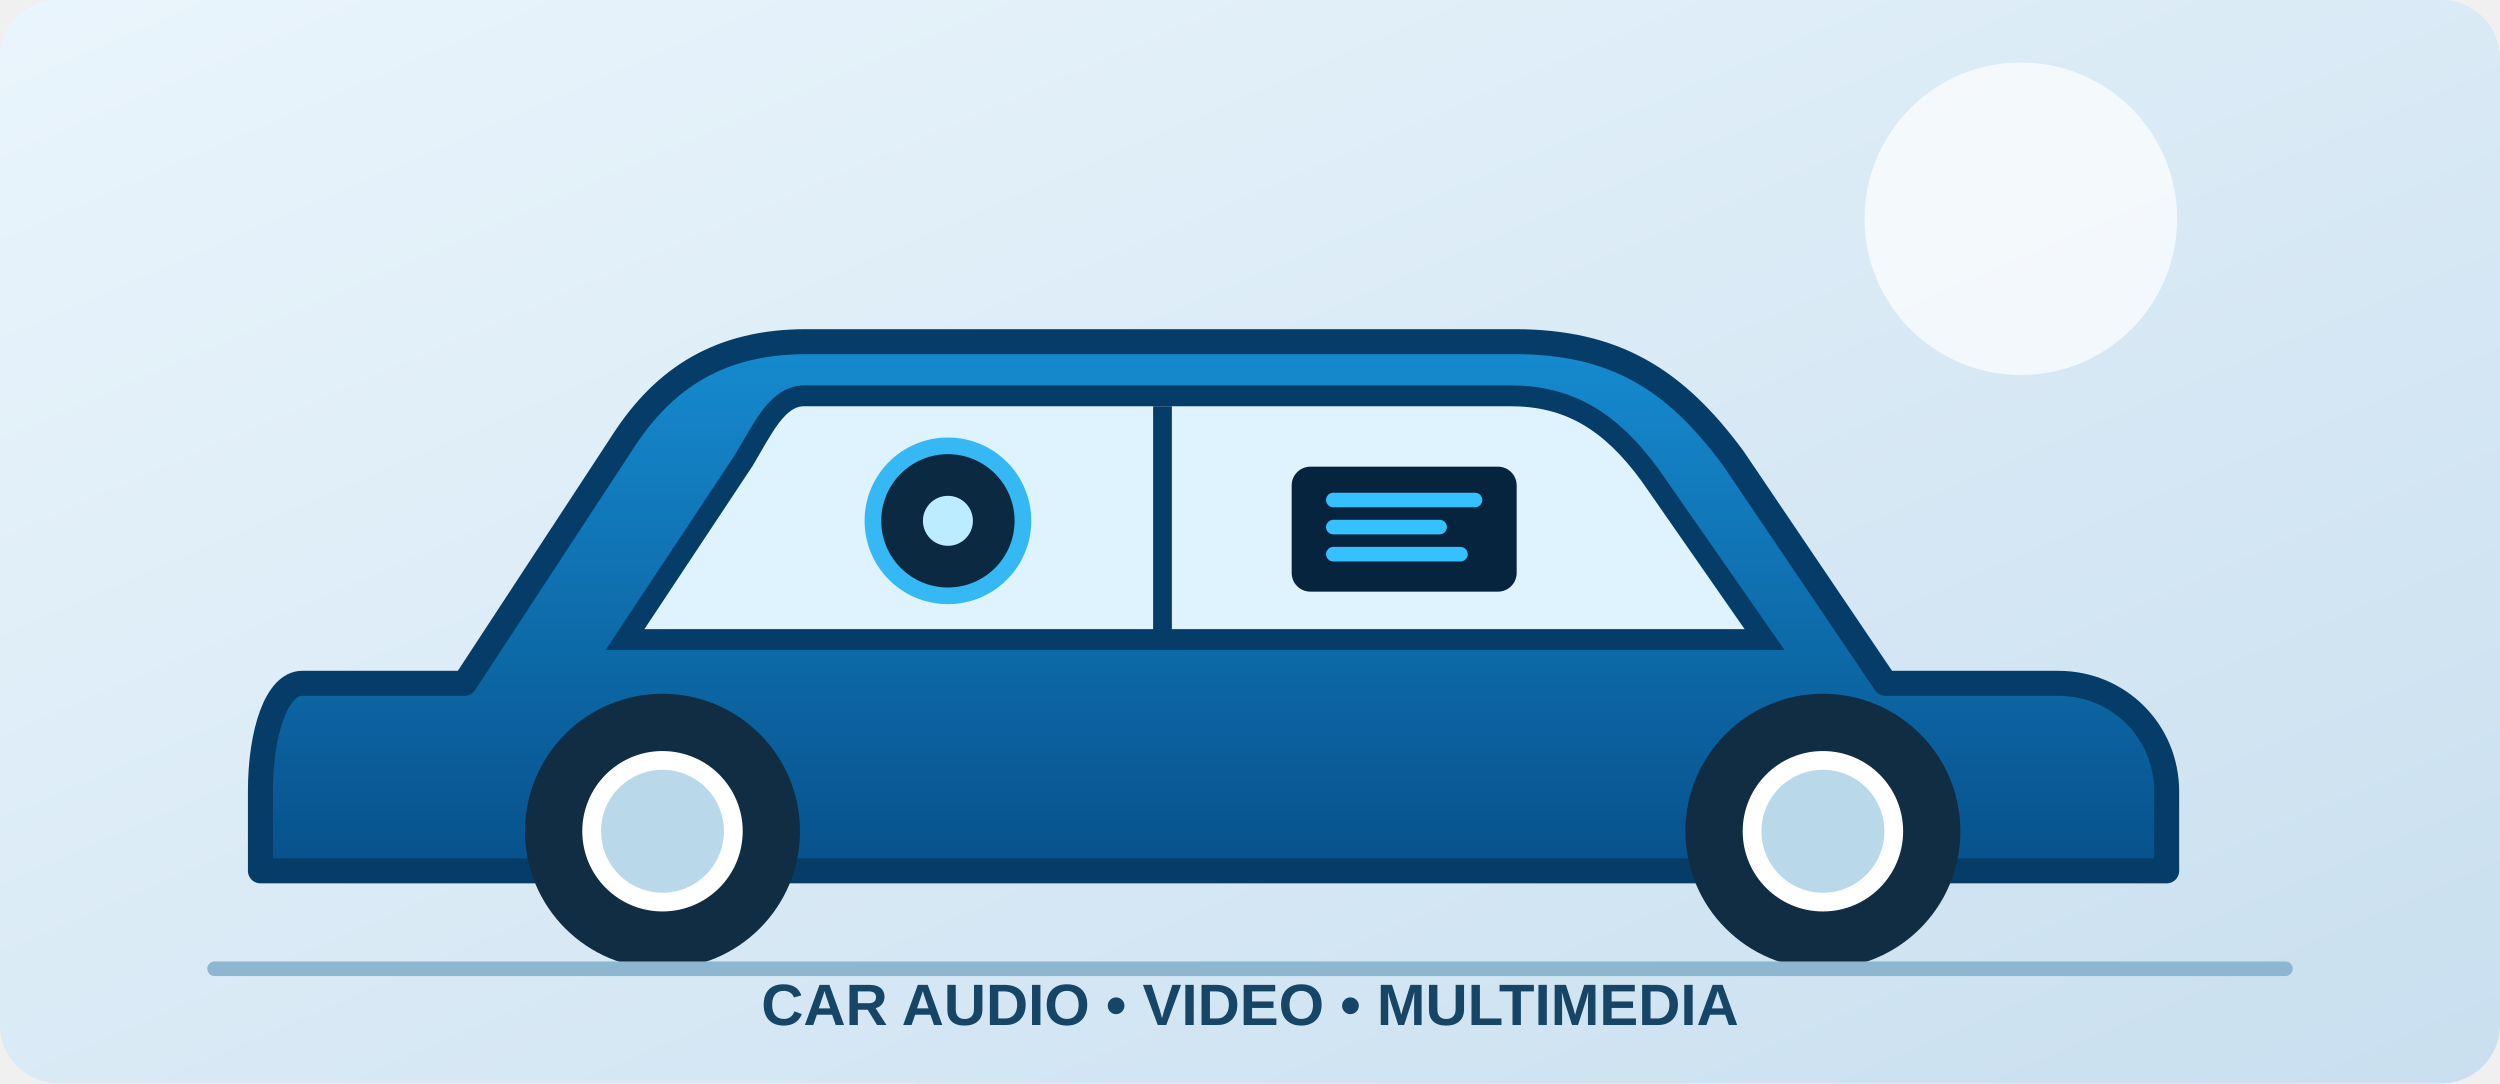
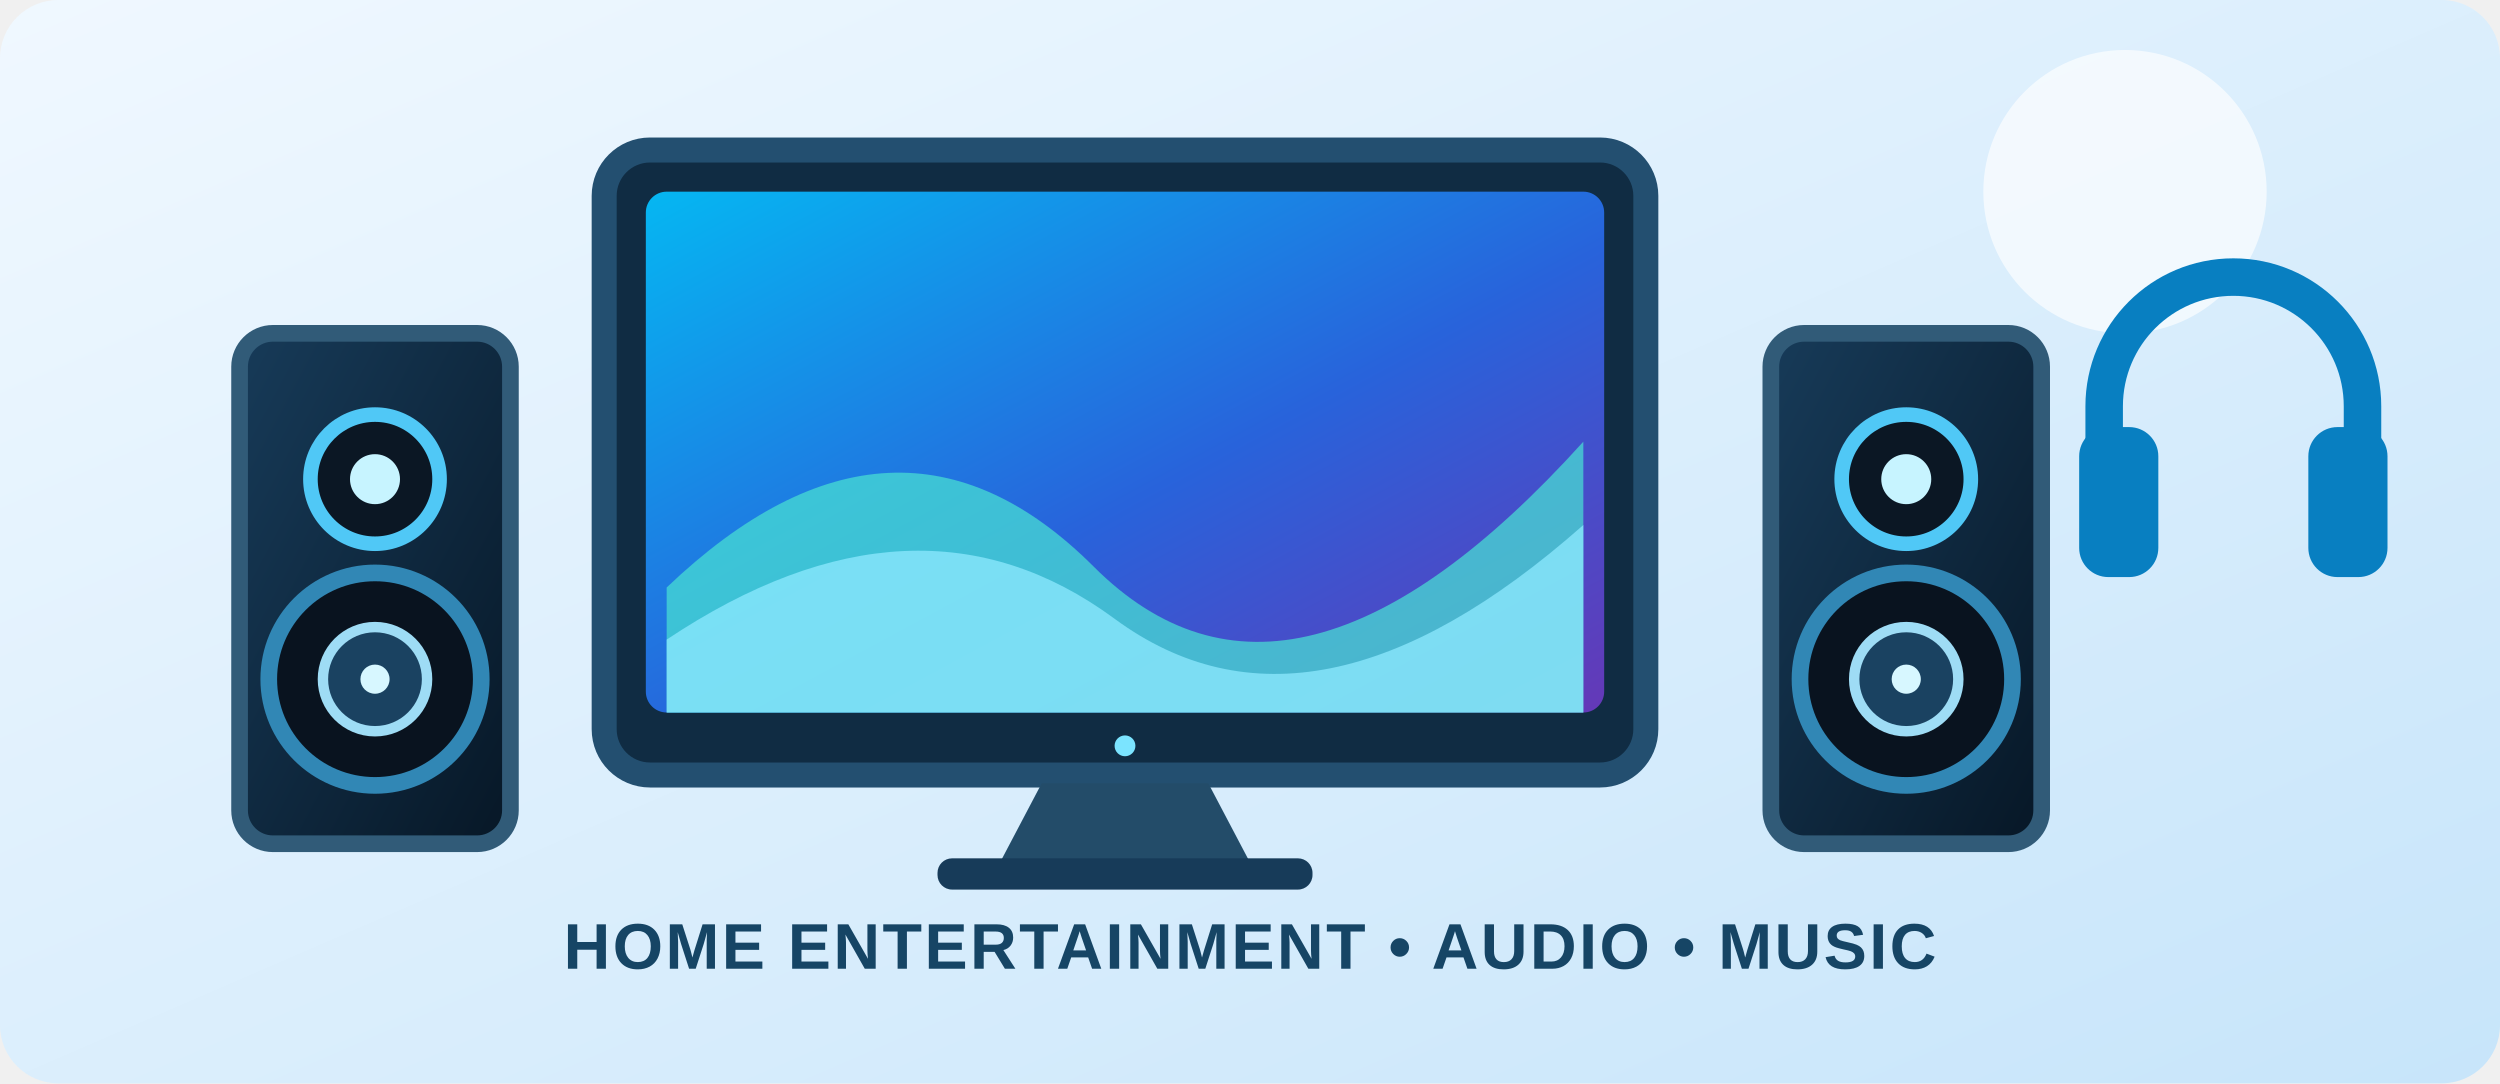
<svg xmlns="http://www.w3.org/2000/svg" viewBox="0 0 1200 520" role="img" aria-labelledby="title desc">
  <defs>
    <linearGradient id="bg" x1="0" y1="0" x2="1" y2="1">
-       <stop offset="0" stop-color="#eaf5fc" />
-       <stop offset="1" stop-color="#c9dfef" />
+       <stop offset="0" stop-color="#f0f8ff" />
+       <stop offset="1" stop-color="#c7e5fa" />
    </linearGradient>
-     <linearGradient id="car" x1="0" y1="0" x2="0" y2="1">
-       <stop offset="0" stop-color="#168bd0" />
-       <stop offset="1" stop-color="#07518b" />
+     <linearGradient id="screen" x1="0" y1="0" x2="1" y2="1">
+       <stop offset="0" stop-color="#05b7f2" />
+       <stop offset=".55" stop-color="#2863db" />
+       <stop offset="1" stop-color="#6538b7" />
+     </linearGradient>
+     <linearGradient id="speaker" x1="0" y1="0" x2="1" y2="1">
+       <stop offset="0" stop-color="#173b59" />
+       <stop offset="1" stop-color="#071726" />
    </linearGradient>
  </defs>
  <rect width="1200" height="520" rx="28" fill="url(#bg)" />
-   <circle cx="970" cy="105" r="75" fill="#fff" opacity=".7" />
-   <path d="M145 328h78l76-116c20-31 47-48 88-48h340c48 0 77 18 105 56l73 108h83c29 0 52 23 52 52v38H125v-38c0-29 8-52 20-52z" fill="url(#car)" stroke="#063c68" stroke-width="12" stroke-linejoin="round" />
-   <path d="M386 190h339c28 0 48 12 67 38l55 79H300l57-86c9-15 16-31 29-31z" fill="#dff3ff" stroke="#063c68" stroke-width="10" />
-   <path d="M558 195v112" stroke="#063c68" stroke-width="9" />
-   <circle cx="318" cy="399" r="66" fill="#102d43" />
-   <circle cx="318" cy="399" r="34" fill="#b9d8e9" stroke="#fff" stroke-width="9" />
-   <circle cx="875" cy="399" r="66" fill="#102d43" />
-   <circle cx="875" cy="399" r="34" fill="#b9d8e9" stroke="#fff" stroke-width="9" />
-   <rect x="620" y="224" width="108" height="60" rx="9" fill="#06243d" />
-   <path d="M640 240h68M640 253h51M640 266h61" stroke="#35c0ff" stroke-width="7" stroke-linecap="round" />
-   <circle cx="455" cy="250" r="36" fill="#0b2940" stroke="#35b8f4" stroke-width="8" />
-   <circle cx="455" cy="250" r="12" fill="#bcecff" />
-   <path d="M103 465h994" stroke="#8eb6d0" stroke-width="7" stroke-linecap="round" />
-   <text x="600" y="492" text-anchor="middle" font-family="Arial,sans-serif" font-size="28" font-weight="800" fill="#164565">CAR AUDIO • VIDEO • MULTIMEDIA</text>
+   <circle cx="1020" cy="92" r="68" fill="#fff" opacity=".65" />
+   <g transform="translate(290 72)">
+     <rect x="0" y="0" width="500" height="300" rx="22" fill="#102c43" stroke="#234f70" stroke-width="12" />
+     <rect x="20" y="20" width="460" height="250" rx="10" fill="url(#screen)" />
+     <path d="M30 210 Q140 105 235 200 T470 140 V270 H30Z" fill="#48e0d2" opacity=".72" />
+     <path d="M30 235 Q150 155 245 225 T470 180 V270 H30Z" fill="#8de9ff" opacity=".75" />
+     <circle cx="250" cy="286" r="5" fill="#7be4ff" />
+     <path d="M210 304 L190 342 H310 L290 304" fill="#234c69" />
+     <rect x="160" y="340" width="180" height="15" rx="7" fill="#173b59" />
+   </g>
+   <g transform="translate(115 160)">
+     <rect width="130" height="245" rx="16" fill="url(#speaker)" stroke="#315b78" stroke-width="8" />
+     <circle cx="65" cy="70" r="31" fill="#0b1724" stroke="#50c8f6" stroke-width="7" />
+     <circle cx="65" cy="70" r="12" fill="#c7f4ff" />
+     <circle cx="65" cy="166" r="51" fill="#09131f" stroke="#3187b5" stroke-width="8" />
+     <circle cx="65" cy="166" r="25" fill="#1a4261" stroke="#9edcf5" stroke-width="5" />
+     <circle cx="65" cy="166" r="7" fill="#d7f7ff" />
+   </g>
+   <g transform="translate(850 160)">
+     <rect width="130" height="245" rx="16" fill="url(#speaker)" stroke="#315b78" stroke-width="8" />
+     <circle cx="65" cy="70" r="31" fill="#0b1724" stroke="#50c8f6" stroke-width="7" />
+     <circle cx="65" cy="70" r="12" fill="#c7f4ff" />
+     <circle cx="65" cy="166" r="51" fill="#09131f" stroke="#3187b5" stroke-width="8" />
+     <circle cx="65" cy="166" r="25" fill="#1a4261" stroke="#9edcf5" stroke-width="5" />
+     <circle cx="65" cy="166" r="7" fill="#d7f7ff" />
+   </g>
+   <g transform="translate(1010 120)" fill="none" stroke="#087fc1" stroke-width="18" stroke-linecap="round" stroke-linejoin="round">
+     <path d="M0 95 V75 A62 62 0 0 1 124 75 V95" />
+     <rect x="-12" y="85" width="38" height="72" rx="14" fill="#087fc1" stroke="none" />
+     <rect x="98" y="85" width="38" height="72" rx="14" fill="#087fc1" stroke="none" />
+   </g>
+   <text x="600" y="465" text-anchor="middle" font-family="Arial,sans-serif" font-size="31" font-weight="800" letter-spacing="1.2" fill="#164565">HOME ENTERTAINMENT • AUDIO • MUSIC</text>
</svg>
